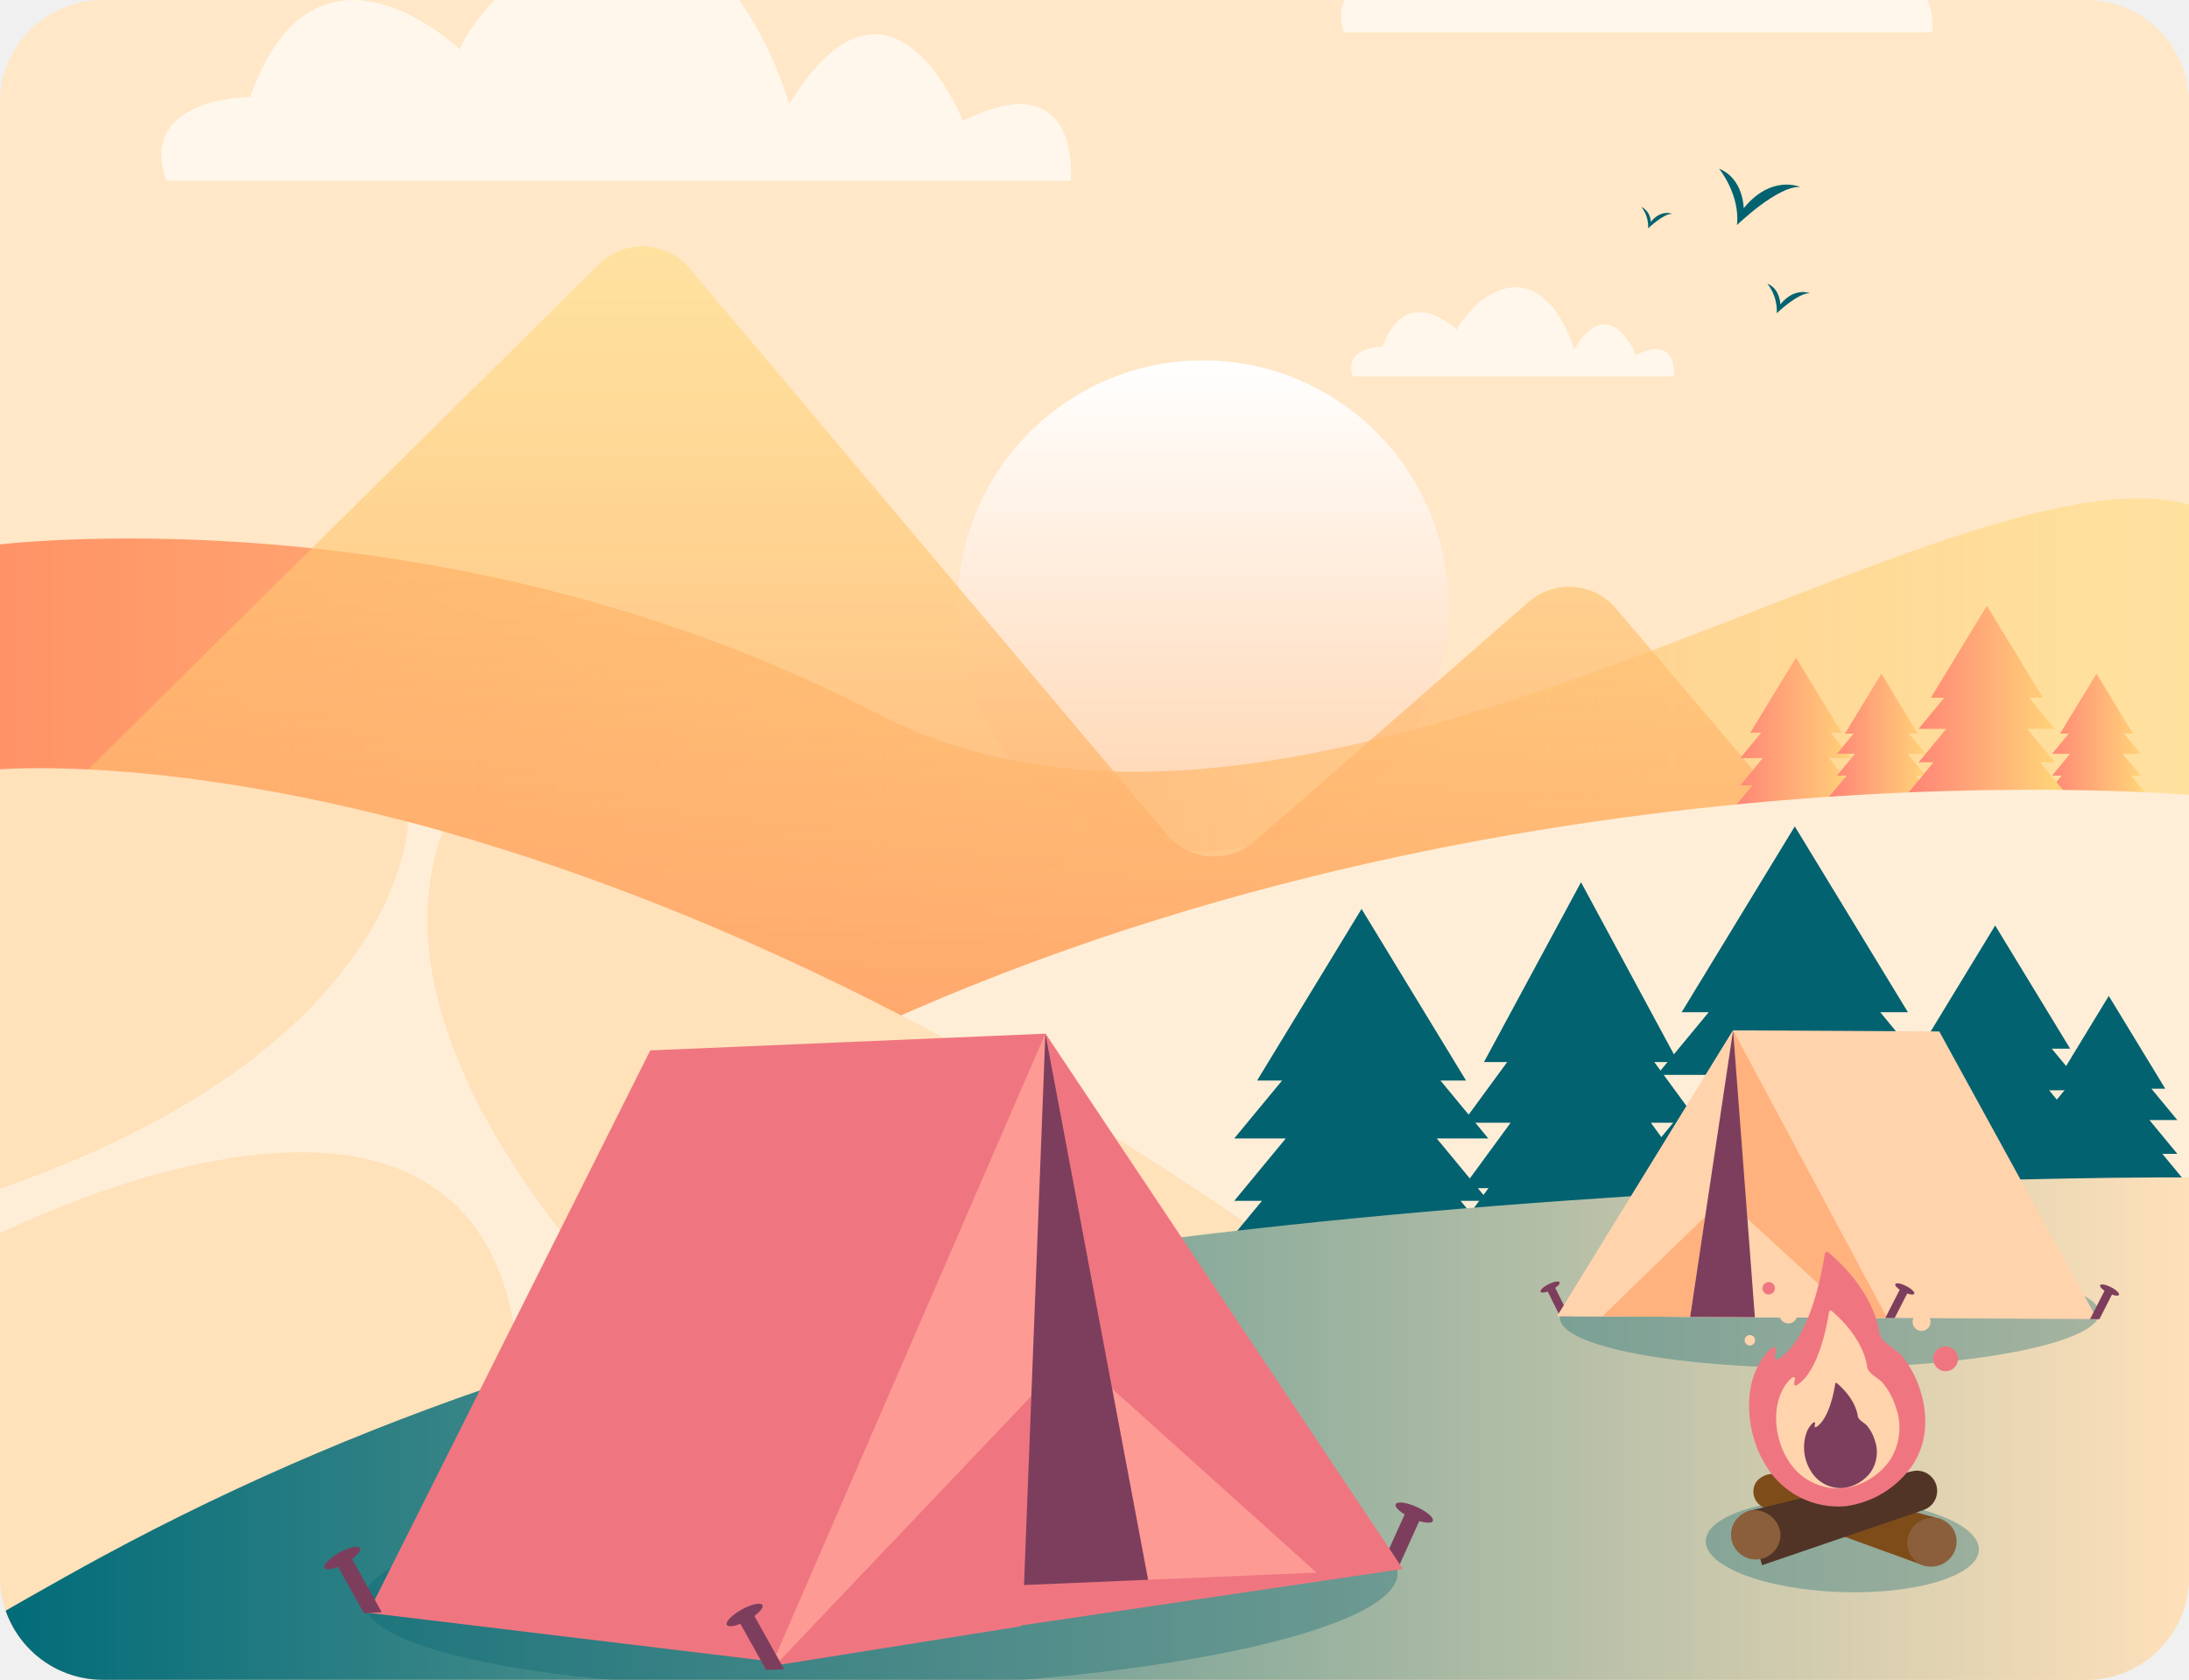
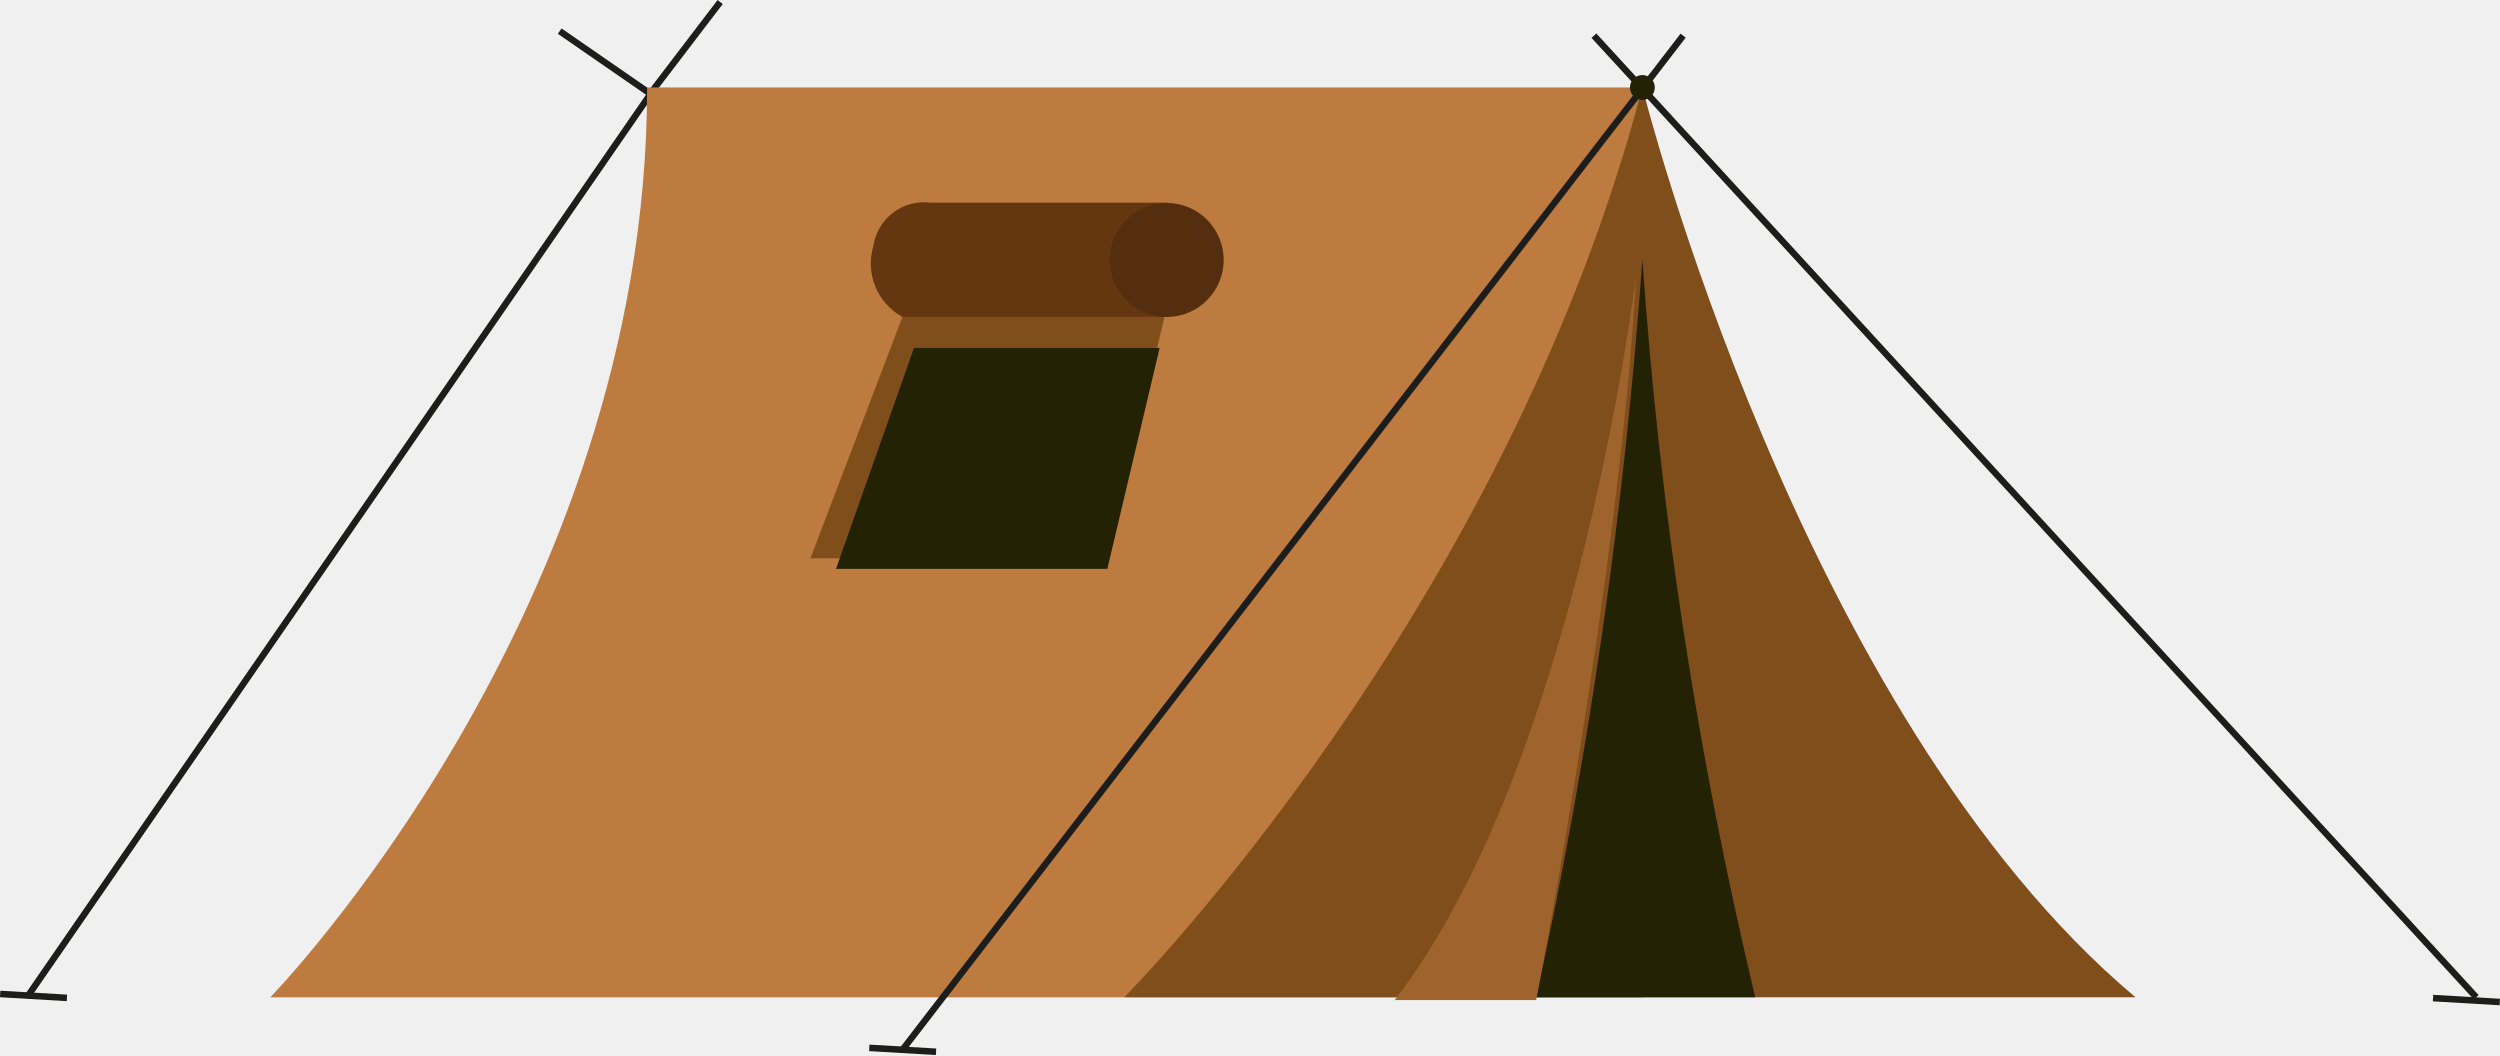
- <svg xmlns="http://www.w3.org/2000/svg" xmlns:xlink="http://www.w3.org/1999/xlink" width="361.9" height="277.765" viewBox="0 0 361.9 277.765">
+ <svg xmlns="http://www.w3.org/2000/svg" width="111.241" height="46.947" viewBox="0 0 111.241 46.947">
  <defs>
-     <clipPath id="clip-path">
-       <rect id="Rectangle_44271" data-name="Rectangle 44271" width="361.9" height="277.765" rx="17" transform="translate(5319.773 1485.941)" fill="none" />
-     </clipPath>
-     <linearGradient id="linear-gradient" x1="0.5" y1="1" x2="0.5" gradientUnits="objectBoundingBox">
-       <stop offset="0" stop-color="#ffd3ac" />
-       <stop offset="1" stop-color="#fff" />
-     </linearGradient>
-     <linearGradient id="linear-gradient-2" y1="0.5" x2="1" y2="0.5" gradientUnits="objectBoundingBox">
-       <stop offset="0" stop-color="#ff9266" />
-       <stop offset="1" stop-color="#ffdc78" stop-opacity="0.502" />
-     </linearGradient>
-     <linearGradient id="linear-gradient-3" x1="0.5" y1="1" x2="0.5" y2="0" xlink:href="#linear-gradient-2" />
-     <linearGradient id="linear-gradient-4" y1="0.5" x2="1" y2="0.5" gradientUnits="objectBoundingBox">
-       <stop offset="0" stop-color="#ff7f77" />
-       <stop offset="1" stop-color="#ffdc78" />
-     </linearGradient>
-     <linearGradient id="linear-gradient-8" y1="0.5" x2="1" y2="0.5" gradientUnits="objectBoundingBox">
-       <stop offset="0" stop-color="#006b78" />
-       <stop offset="1" stop-color="#ffe1ba" />
+     <linearGradient id="linear-gradient" x1="160.854" y1="181.394" x2="160.803" y2="181.369" gradientUnits="objectBoundingBox">
+       <stop offset="0" stop-color="#fff" />
+       <stop offset="0.47" stop-color="#fff" stop-opacity="0.165" />
+       <stop offset="0.996" stop-color="#fff" stop-opacity="0" />
    </linearGradient>
  </defs>
-   <g id="Group_43416" data-name="Group 43416" transform="translate(-5319.773 -1485.941)">
-     <g id="Group_43415" data-name="Group 43415" clip-path="url(#clip-path)">
-       <g id="Group_43414" data-name="Group 43414">
-         <rect id="Rectangle_44270" data-name="Rectangle 44270" width="365.41" height="365.41" transform="translate(5318.018 1442.119)" fill="#ffe7c7" />
-         <circle id="Ellipse_534" data-name="Ellipse 534" cx="40.566" cy="40.566" r="40.566" transform="translate(5478.097 1545.537)" fill="url(#linear-gradient)" />
-         <g id="Group_43391" data-name="Group 43391">
-           <path id="Path_46373" data-name="Path 46373" d="M5542,1491.3h97.243s1.288-12.88-11.592-6.44c0,0-7.728-19.706-18.676-1.8,0,0-8.372-29.752-28.657-14.3-6.118,5.8-6.762,8.42-6.762,8.42s-15.456-14.86-22.54,5.1C5551.02,1482.283,5538.785,1482.283,5542,1491.3Z" fill="#fff" opacity="0.65" />
-           <path id="Path_46374" data-name="Path 46374" d="M5347.283,1515.827h149.508s1.98-19.8-17.822-9.9c0,0-11.882-30.3-28.714-2.772,0,0-12.871-45.743-44.06-21.981-9.406,8.911-10.4,12.947-10.4,12.947s-23.762-22.848-34.654,7.846C5361.144,1501.965,5342.332,1501.965,5347.283,1515.827Z" fill="#fff" opacity="0.65" />
-           <path id="Path_46375" data-name="Path 46375" d="M5543.443,1548.17h53.1s.7-7.033-6.33-3.517c0,0-4.22-10.76-10.2-.984,0,0-4.571-16.247-15.648-7.807-3.341,3.165-3.693,4.6-3.693,4.6s-8.439-8.115-12.308,2.787C5548.366,1543.247,5541.685,1543.247,5543.443,1548.17Z" fill="#fff" opacity="0.65" />
-         </g>
-         <g id="Group_43396" data-name="Group 43396">
-           <g id="Group_43393" data-name="Group 43393">
-             <path id="Path_46376" data-name="Path 46376" d="M5318.464,1576.1s74.023-9.663,146.269,27.812,179.109-47.3,218.248-34.146v100.1H5318.464Z" fill="url(#linear-gradient-2)" />
-             <path id="Path_46377" data-name="Path 46377" d="M5670.444,1684.813l-83.675-98.455a10.193,10.193,0,0,0-14.186-.955l-45.486,39.736a10.192,10.192,0,0,1-14.21-.982l-79.3-94.062a10.178,10.178,0,0,0-14.624-.6l-86.559,85.608a8.307,8.307,0,0,0-2.532,5.909v39.068c0,4.8,4.264,8.7,9.536,8.72l142.571.441c5.284.016,9.553,3.933,9.536,8.748l-.044,12.487c-.017,4.836,4.286,8.76,9.592,8.749l161.834-.355C5670.845,1698.856,5675.308,1690.536,5670.444,1684.813Z" fill="url(#linear-gradient-3)" />
-             <g id="Group_43392" data-name="Group 43392">
-               <path id="Path_46378" data-name="Path 46378" d="M5628.129,1620.965l-4.263-5.16h2.005l-3.73-4.515h3.73l-3.463-4.193h1.851l-7.558-12.417-7.558,12.417h1.808l-3.463,4.193h3.73l-3.73,4.515h2l-4.263,5.16Z" fill="url(#linear-gradient-4)" />
-               <path id="Path_46379" data-name="Path 46379" d="M5639.935,1618.309l-3.4-4.117h1.6l-2.976-3.6h2.976l-2.763-3.345h1.477l-6.03-9.907-6.03,9.907h1.442l-2.763,3.345h2.976l-2.976,3.6h1.6l-3.4,4.117Z" fill="url(#linear-gradient-4)" />
-               <path id="Path_46380" data-name="Path 46380" d="M5675.5,1618.309l-3.4-4.117h1.6l-2.976-3.6h2.976l-2.764-3.345h1.477l-6.03-9.907-6.03,9.907h1.442l-2.764,3.345h2.976l-2.976,3.6h1.6l-3.4,4.117Z" fill="url(#linear-gradient-4)" />
-               <path id="Path_46381" data-name="Path 46381" d="M5662.262,1618.309l-5.223-6.323h2.457l-4.57-5.532h4.57l-4.244-5.137h2.268l-9.26-15.214-9.26,15.214h2.215l-4.244,5.137h4.57l-4.57,5.532h2.457l-5.223,6.323Z" fill="url(#linear-gradient-4)" />
-             </g>
-           </g>
-           <g id="Group_43394" data-name="Group 43394">
-             <path id="Path_46382" data-name="Path 46382" d="M5683.428,1617.515s-114.583-10.962-223.188,40.195-142.222,68.61-142.222,68.61l365.41-5.776Z" fill="#ffeed7" />
-             <path id="Path_46383" data-name="Path 46383" d="M5318.018,1613.281s90.152-10.121,219.011,82.83c47.738,22.5,146.4-9.371,146.4-9.371v120.788h-365.41Z" fill="#ffe1ba" />
-             <path id="Path_46384" data-name="Path 46384" d="M5392.927,1623.391c-17.592,49.063,63.948,109.952,63.948,109.952l-54.452,12.116c23.47-111.016-84.4-54.719-84.4-54.719v-7.63c68.94-23.322,69.227-61.266,69.227-61.266Z" fill="#ffeed7" />
-           </g>
-           <g id="Group_43395" data-name="Group 43395">
-             <path id="Path_46385" data-name="Path 46385" d="M5605.416,1694.763l-9.049-12.357h4.256l-7.918-10.812h7.918l-7.352-10.04h3.929l-16.043-29.733-16.042,29.733h3.837l-7.352,10.04h7.918l-7.918,10.812h4.257l-9.049,12.357Z" fill="#026270" />
-             <path id="Path_46386" data-name="Path 46386" d="M5682.535,1683.11l-5.269-6.378h2.479l-4.611-5.581h4.611l-4.281-5.182h2.288l-9.342-15.348-9.341,15.348h2.234l-4.281,5.182h4.61l-4.61,5.581h2.479l-5.269,6.378Z" fill="#026270" />
-             <path id="Path_46387" data-name="Path 46387" d="M5570.99,1696.3l-9.741-11.792h4.583l-8.524-10.318h8.524l-7.915-9.581h4.23l-17.271-28.375-17.271,28.375h4.131l-7.915,9.581h8.524l-8.524,10.318h4.583l-9.741,11.792Z" fill="#026270" />
-             <path id="Path_46388" data-name="Path 46388" d="M5668.383,1682.109l-7-8.469h3.292l-6.122-7.411h6.122l-5.685-6.881h3.038l-12.4-20.38-12.4,20.38h2.967l-5.685,6.881h6.122l-6.122,7.411h3.292l-7,8.469Z" fill="#026270" />
-             <path id="Path_46389" data-name="Path 46389" d="M5644.774,1687.619l-10.546-12.767h4.961l-9.229-11.171h9.229l-8.569-10.373h4.579l-18.7-30.72-18.7,30.72h4.472l-8.569,10.373h9.228l-9.228,11.171h4.961l-10.546,12.767Z" fill="#026270" />
-           </g>
-           <path id="Path_46390" data-name="Path 46390" d="M5683.428,1680.655c-10.009-.084-20.025.1-30.03.327q-37.032.838-74,3.433c-31.4,2.217-62.758,5.394-93.87,10.211-52.259,8.092-102.069,23.385-148.849,48.687-7.719,4.175-18.66,10.5-18.66,10.5v53.715h365.41Z" fill="url(#linear-gradient-8)" />
-           <path id="Path_46391" data-name="Path 46391" d="M5450.54,1739.806" fill="#fff" />
-         </g>
-         <g id="Group_43397" data-name="Group 43397">
-           <path id="Path_46392" data-name="Path 46392" d="M5606.94,1523.152s6.736-6.523,10.445-6.293c0,0-4.73-2.128-9.333,3.516,0,0-.014-4.9-4.074-6.543C5603.978,1513.832,5607.491,1518.113,5606.94,1523.152Z" fill="#026270" />
-           <path id="Path_46393" data-name="Path 46393" d="M5592.261,1523.7s2.565-2.485,3.978-2.4c0,0-1.8-.811-3.554,1.339a2.809,2.809,0,0,0-1.552-2.492A5.356,5.356,0,0,1,5592.261,1523.7Z" fill="#026270" />
-           <path id="Path_46394" data-name="Path 46394" d="M5613.523,1537.735s3.529-3.418,5.472-3.3c0,0-2.478-1.115-4.889,1.842,0,0-.008-2.567-2.134-3.428A7.371,7.371,0,0,1,5613.523,1537.735Z" fill="#026270" />
-         </g>
-         <g id="Group_43402" data-name="Group 43402">
-           <g id="Group_43398" data-name="Group 43398">
-             <path id="Path_46395" data-name="Path 46395" d="M5550.524,1734.673c-.232.513.953,1.549,2.647,2.314s3.255.969,3.487.455-.953-1.549-2.647-2.314S5550.756,1734.16,5550.524,1734.673Z" fill="#7d3e5d" />
-             <path id="Path_46396" data-name="Path 46396" d="M5547.855,1745.539l2.955-.1,3.989-8.834-2.417-1.091Z" fill="#7d3e5d" />
-           </g>
-           <g id="Group_43401" data-name="Group 43401">
-             <ellipse id="Ellipse_535" data-name="Ellipse 535" cx="85.506" cy="16.617" rx="85.506" ry="16.617" transform="translate(5379.421 1734.091) rotate(-1.58)" fill="#026270" opacity="0.33" />
-             <path id="Path_46397" data-name="Path 46397" d="M5492.6,1656.862l-65.321,2.768-46.625,92.994,67.254,8.12,103.768-15.367Z" fill="#ef7680" />
-             <path id="Path_46398" data-name="Path 46398" d="M5492.6,1656.862l-45.437,92.944,104.513-4.429Z" fill="#ef7680" />
-             <path id="Path_46399" data-name="Path 46399" d="M5492.6,1656.862l2.34,55.226-18.2,44.538-29.42,4.707Z" fill="#fd9a94" />
-             <path id="Path_46400" data-name="Path 46400" d="M5503.646,1715.583l5.938,31.578,27.845-1.18Z" fill="#fd9a94" />
-             <path id="Path_46401" data-name="Path 46401" d="M5491.53,1715.468l-3.017,39.393-40.6,6.472Z" fill="#ef7680" />
-             <path id="Path_46402" data-name="Path 46402" d="M5492.6,1656.862l-3.529,91.168,20.508-.869Z" fill="#7d3e5d" />
-             <g id="Group_43399" data-name="Group 43399">
-               <path id="Path_46403" data-name="Path 46403" d="M5379.309,1741.928c.274.492-.819,1.625-2.442,2.53s-3.162,1.241-3.436.749.819-1.624,2.442-2.53S5379.035,1741.437,5379.309,1741.928Z" fill="#7d3e5d" />
-               <path id="Path_46404" data-name="Path 46404" d="M5382.887,1752.53l-2.953.148-4.722-8.465,2.315-1.292Z" fill="#7d3e5d" />
-             </g>
-             <g id="Group_43400" data-name="Group 43400">
-               <path id="Path_46405" data-name="Path 46405" d="M5445.819,1751.342c.274.492-.819,1.625-2.442,2.53s-3.162,1.241-3.436.749.819-1.625,2.442-2.53S5445.544,1750.85,5445.819,1751.342Z" fill="#7d3e5d" />
-               <path id="Path_46406" data-name="Path 46406" d="M5449.4,1761.944l-2.954.148-4.721-8.465,2.315-1.292Z" fill="#7d3e5d" />
-             </g>
-           </g>
-         </g>
-         <g id="Group_43407" data-name="Group 43407">
-           <ellipse id="Ellipse_536" data-name="Ellipse 536" cx="44.585" cy="8.665" rx="44.585" ry="8.665" transform="translate(5577.603 1695.212) rotate(-0.537)" fill="#026270" opacity="0.33" />
-           <g id="Group_43406" data-name="Group 43406">
-             <g id="Group_43403" data-name="Group 43403">
-               <path id="Path_46407" data-name="Path 46407" d="M5577.623,1697.975c.13.263-.467.825-1.335,1.256s-1.677.568-1.808.305.467-.826,1.335-1.257S5577.492,1697.712,5577.623,1697.975Z" fill="#7d3e5d" />
-               <path id="Path_46408" data-name="Path 46408" d="M5579.223,1703.585l-1.542,0-2.249-4.526,1.238-.615Z" fill="#7d3e5d" />
-             </g>
-             <path id="Path_46409" data-name="Path 46409" d="M5606.3,1656.313l34.09.184,26.087,47.559-89.255-.482Z" fill="#ffd3ac" />
-             <path id="Path_46410" data-name="Path 46410" d="M5606.3,1656.313l25.467,47.555-54.544-.294Z" fill="#ffd3ac" />
-             <path id="Path_46411" data-name="Path 46411" d="M5606.3,1656.313l-.155,28.822,12.606,18.663,13.016.07Z" fill="#ffb27d" />
-             <path id="Path_46412" data-name="Path 46412" d="M5601.682,1687.125l-2.485,16.569-14.532-.078Z" fill="#ffb27d" />
-             <path id="Path_46413" data-name="Path 46413" d="M5607.993,1686.831l1.906,16.92,16.6.09Z" fill="#ffd3ac" />
-             <path id="Path_46414" data-name="Path 46414" d="M5606.3,1656.313l3.6,47.437-10.7-.058Z" fill="#7d3e5d" />
-             <g id="Group_43404" data-name="Group 43404">
-               <path id="Path_46415" data-name="Path 46415" d="M5666.978,1698.457c-.133.261.459.831,1.322,1.271s1.671.586,1.8.324-.458-.831-1.321-1.271S5667.112,1698.195,5666.978,1698.457Z" fill="#7d3e5d" />
-               <path id="Path_46416" data-name="Path 46416" d="M5665.318,1704.05l1.542.02,2.3-4.5-1.231-.628Z" fill="#7d3e5d" />
-             </g>
-             <g id="Group_43405" data-name="Group 43405">
-               <path id="Path_46417" data-name="Path 46417" d="M5633.124,1698.274c-.134.262.458.831,1.321,1.271s1.671.586,1.805.324-.458-.83-1.321-1.271S5633.257,1698.013,5633.124,1698.274Z" fill="#7d3e5d" />
-               <path id="Path_46418" data-name="Path 46418" d="M5631.464,1703.867l1.542.02,2.3-4.5-1.231-.628Z" fill="#7d3e5d" />
-             </g>
-           </g>
-         </g>
-         <g id="Group_43413" data-name="Group 43413">
-           <path id="Path_46419" data-name="Path 46419" d="M5646.944,1742.231c-.144,4.267-10.371,7.386-22.843,6.965s-22.466-4.221-22.322-8.488,10.371-7.386,22.843-6.965S5647.088,1737.964,5646.944,1742.231Z" fill="#026270" opacity="0.33" />
-           <g id="Group_43412" data-name="Group 43412">
-             <g id="Group_43411" data-name="Group 43411">
-               <g id="Group_43408" data-name="Group 43408">
-                 <path id="Path_46420" data-name="Path 46420" d="M5638.064,1744.891l-26.3-9.55a2.861,2.861,0,0,1-1.556-4.464h0a3.508,3.508,0,0,1,3.66-1.082l26.977,7.39Z" fill="#7e4c19" />
-                 <path id="Path_46421" data-name="Path 46421" d="M5635.218,1740.1a3.918,3.918,0,0,0,2.981,4.807,4.209,4.209,0,0,0,4.937-3.1,3.919,3.919,0,0,0-2.981-4.808A4.21,4.21,0,0,0,5635.218,1740.1Z" fill="#8b5f3c" />
-               </g>
-               <g id="Group_43409" data-name="Group 43409">
-                 <path id="Path_46422" data-name="Path 46422" d="M5611.085,1744.751l26.694-9.124a3.341,3.341,0,0,0,1.741-4.952h0a3.342,3.342,0,0,0-3.612-1.458l-27.276,6.637Z" fill="#513426" />
-                 <path id="Path_46423" data-name="Path 46423" d="M5614.13,1739.51a4.089,4.089,0,1,1-4.8-3.819A4.357,4.357,0,0,1,5614.13,1739.51Z" fill="#8b5f3c" />
-               </g>
-               <g id="Group_43410" data-name="Group 43410">
-                 <path id="Path_46424" data-name="Path 46424" d="M5624.952,1734.993a15.994,15.994,0,0,0,10.685-6.322c2.769-3.689,2.99-8.6,1.59-12.872a16.724,16.724,0,0,0-3.079-5.725c-1.076-1.226-3.551-2.164-3.711-3.986,0,0-.563-6.433-8.365-13.037a.377.377,0,0,0-.616.233c-.426,2.868-2.411,14.153-7.671,17.378a.38.38,0,0,1-.575-.335,3.89,3.89,0,0,1,.193-1.122.378.378,0,0,0-.574-.436,4.975,4.975,0,0,0-.777.667,10.791,10.791,0,0,0-1.864,2.812c-2.261,4.9-1.288,11.547,1.524,16.013A13.944,13.944,0,0,0,5624.952,1734.993Z" fill="#ef7680" />
-                 <path id="Path_46425" data-name="Path 46425" d="M5624.611,1732.029a11.185,11.185,0,0,0,7.472-4.421,9.868,9.868,0,0,0,1.112-9,11.669,11.669,0,0,0-2.153-4c-.753-.858-2.484-1.514-2.6-2.788,0,0-.394-4.5-5.851-9.118a.264.264,0,0,0-.43.163c-.3,2.007-1.687,9.9-5.365,12.154a.265.265,0,0,1-.4-.234,2.721,2.721,0,0,1,.134-.785.265.265,0,0,0-.4-.305,3.551,3.551,0,0,0-.543.466,7.585,7.585,0,0,0-1.3,1.967c-1.581,3.429-.9,8.076,1.066,11.2A9.752,9.752,0,0,0,5624.611,1732.029Z" fill="#ffd3ac" />
-                 <path id="Path_46426" data-name="Path 46426" d="M5624.636,1731.98a6.61,6.61,0,0,0,4.417-2.614,5.836,5.836,0,0,0,.658-5.322,6.922,6.922,0,0,0-1.273-2.366c-.445-.507-1.469-.9-1.534-1.648,0,0-.233-2.66-3.459-5.391a.157.157,0,0,0-.255.1c-.176,1.186-1,5.851-3.171,7.185a.158.158,0,0,1-.238-.139,1.651,1.651,0,0,1,.08-.464.156.156,0,0,0-.237-.18,2.039,2.039,0,0,0-.322.276,4.447,4.447,0,0,0-.77,1.162,7.4,7.4,0,0,0,.63,6.621A5.761,5.761,0,0,0,5624.636,1731.98Z" fill="#7d3e5d" />
-               </g>
-             </g>
-             <circle id="Ellipse_537" data-name="Ellipse 537" cx="1.484" cy="1.484" r="1.484" transform="matrix(0.35, -0.937, 0.937, 0.35, 5613.534, 1704.159)" fill="#ffd3ac" />
-             <path id="Path_46427" data-name="Path 46427" d="M5638.932,1704.709a1.484,1.484,0,1,1-1.29-1.656A1.485,1.485,0,0,1,5638.932,1704.709Z" fill="#ffd3ac" />
-             <path id="Path_46428" data-name="Path 46428" d="M5609.931,1707.67a.864.864,0,1,1-.751-.964A.864.864,0,0,1,5609.931,1707.67Z" fill="#ffd3ac" />
-             <path id="Path_46429" data-name="Path 46429" d="M5643.471,1710.878a2.054,2.054,0,1,1-1.785-2.291A2.054,2.054,0,0,1,5643.471,1710.878Z" fill="#ef7680" />
-             <path id="Path_46430" data-name="Path 46430" d="M5613.2,1699.086a1.027,1.027,0,1,1-.892-1.146A1.026,1.026,0,0,1,5613.2,1699.086Z" fill="#ef7680" />
-           </g>
-         </g>
-       </g>
+   <g id="Group_7992" data-name="Group 7992" transform="translate(-5118.956 -579.354)">
+     <g id="Group_7991" data-name="Group 7991">
+       <path id="Path_10523" data-name="Path 10523" d="M5120.156,623.73l27.944-40.485,2.9-3.8" fill="none" stroke="#1d1d1b" stroke-linejoin="round" stroke-width="0.291" />
+       <line id="Line_88" data-name="Line 88" x2="13.245" y2="9.153" transform="translate(5143.861 580.739)" fill="none" stroke="#1d1d1b" stroke-linejoin="round" stroke-width="0.291" />
+       <path id="Path_10524" data-name="Path 10524" d="M5147.75,583.247c0,23.282-16.768,40.484-16.768,40.484h61.054V583.247Z" fill="#be7b3f" />
+       <path id="Path_10525" data-name="Path 10525" d="M5168.982,623.73s16.91-17.023,23.054-40.485c0,0,6.977,27.931,21.943,40.485Z" fill="#804e1a" />
+       <path id="Path_10526" data-name="Path 10526" d="M5159.111,593.457l-4.094,10.738h13.211l2.543-10.738Z" fill="#804e1a" />
+       <path id="Path_10527" data-name="Path 10527" d="M5192.036,590.881a230.241,230.241,0,0,1-4.724,32.849h9.746A200.323,200.323,0,0,1,5192.036,590.881Z" fill="#232204" />
+       <line id="Line_89" data-name="Line 89" x2="39.261" y2="42.789" transform="translate(5189.879 580.94)" fill="none" stroke="#1d1d1b" stroke-linejoin="round" stroke-width="0.291" />
+       <line id="Line_90" data-name="Line 90" x1="34.739" y2="45.128" transform="translate(5159.111 580.94)" fill="none" stroke="#1d1d1b" stroke-linejoin="round" stroke-width="0.291" />
+       <path id="Path_10528" data-name="Path 10528" d="M5156.155,604.668l3.471-9.832h10.93l-2.328,9.832Z" fill="#232204" />
+       <path id="Path_10529" data-name="Path 10529" d="M5148.811,585.4s.611,15.337-6.7,25.392c0,0,7.766-7.131,10.373-25.392Z" fill="url(#linear-gradient)" />
+       <path id="Path_10530" data-name="Path 10530" d="M5159.111,593.457a2.712,2.712,0,0,1-1.293-3.157,2.277,2.277,0,0,1,2.551-1.927H5170.9s-.656.192-1.03,2.052a3.954,3.954,0,0,0,.9,3.032Z" fill="#653711" />
+       <circle id="Ellipse_153" data-name="Ellipse 153" cx="2.537" cy="2.537" r="2.537" transform="translate(5168.331 588.384)" fill="#542e0e" />
+       <path id="Path_10531" data-name="Path 10531" d="M5192.589,583.247a.553.553,0,1,1-.553-.553h0a.553.553,0,0,1,.553.552Z" fill="#232204" />
    </g>
+     <path id="Path_10532" data-name="Path 10532" d="M5191.763,591.567s-2.6,21.732-10.747,32.286h6.295S5191.054,604.646,5191.763,591.567Z" fill="#9f632e" />
+     <line id="Line_91" data-name="Line 91" x2="2.97" y2="0.175" transform="translate(5118.964 623.582)" fill="none" stroke="#1d1d1b" stroke-linejoin="round" stroke-width="0.291" />
+     <line id="Line_92" data-name="Line 92" x2="2.97" y2="0.175" transform="translate(5157.636 625.98)" fill="none" stroke="#1d1d1b" stroke-linejoin="round" stroke-width="0.291" />
+     <line id="Line_93" data-name="Line 93" x2="2.97" y2="0.175" transform="translate(5227.218 623.765)" fill="none" stroke="#1d1d1b" stroke-linejoin="round" stroke-width="0.291" />
  </g>
</svg>
